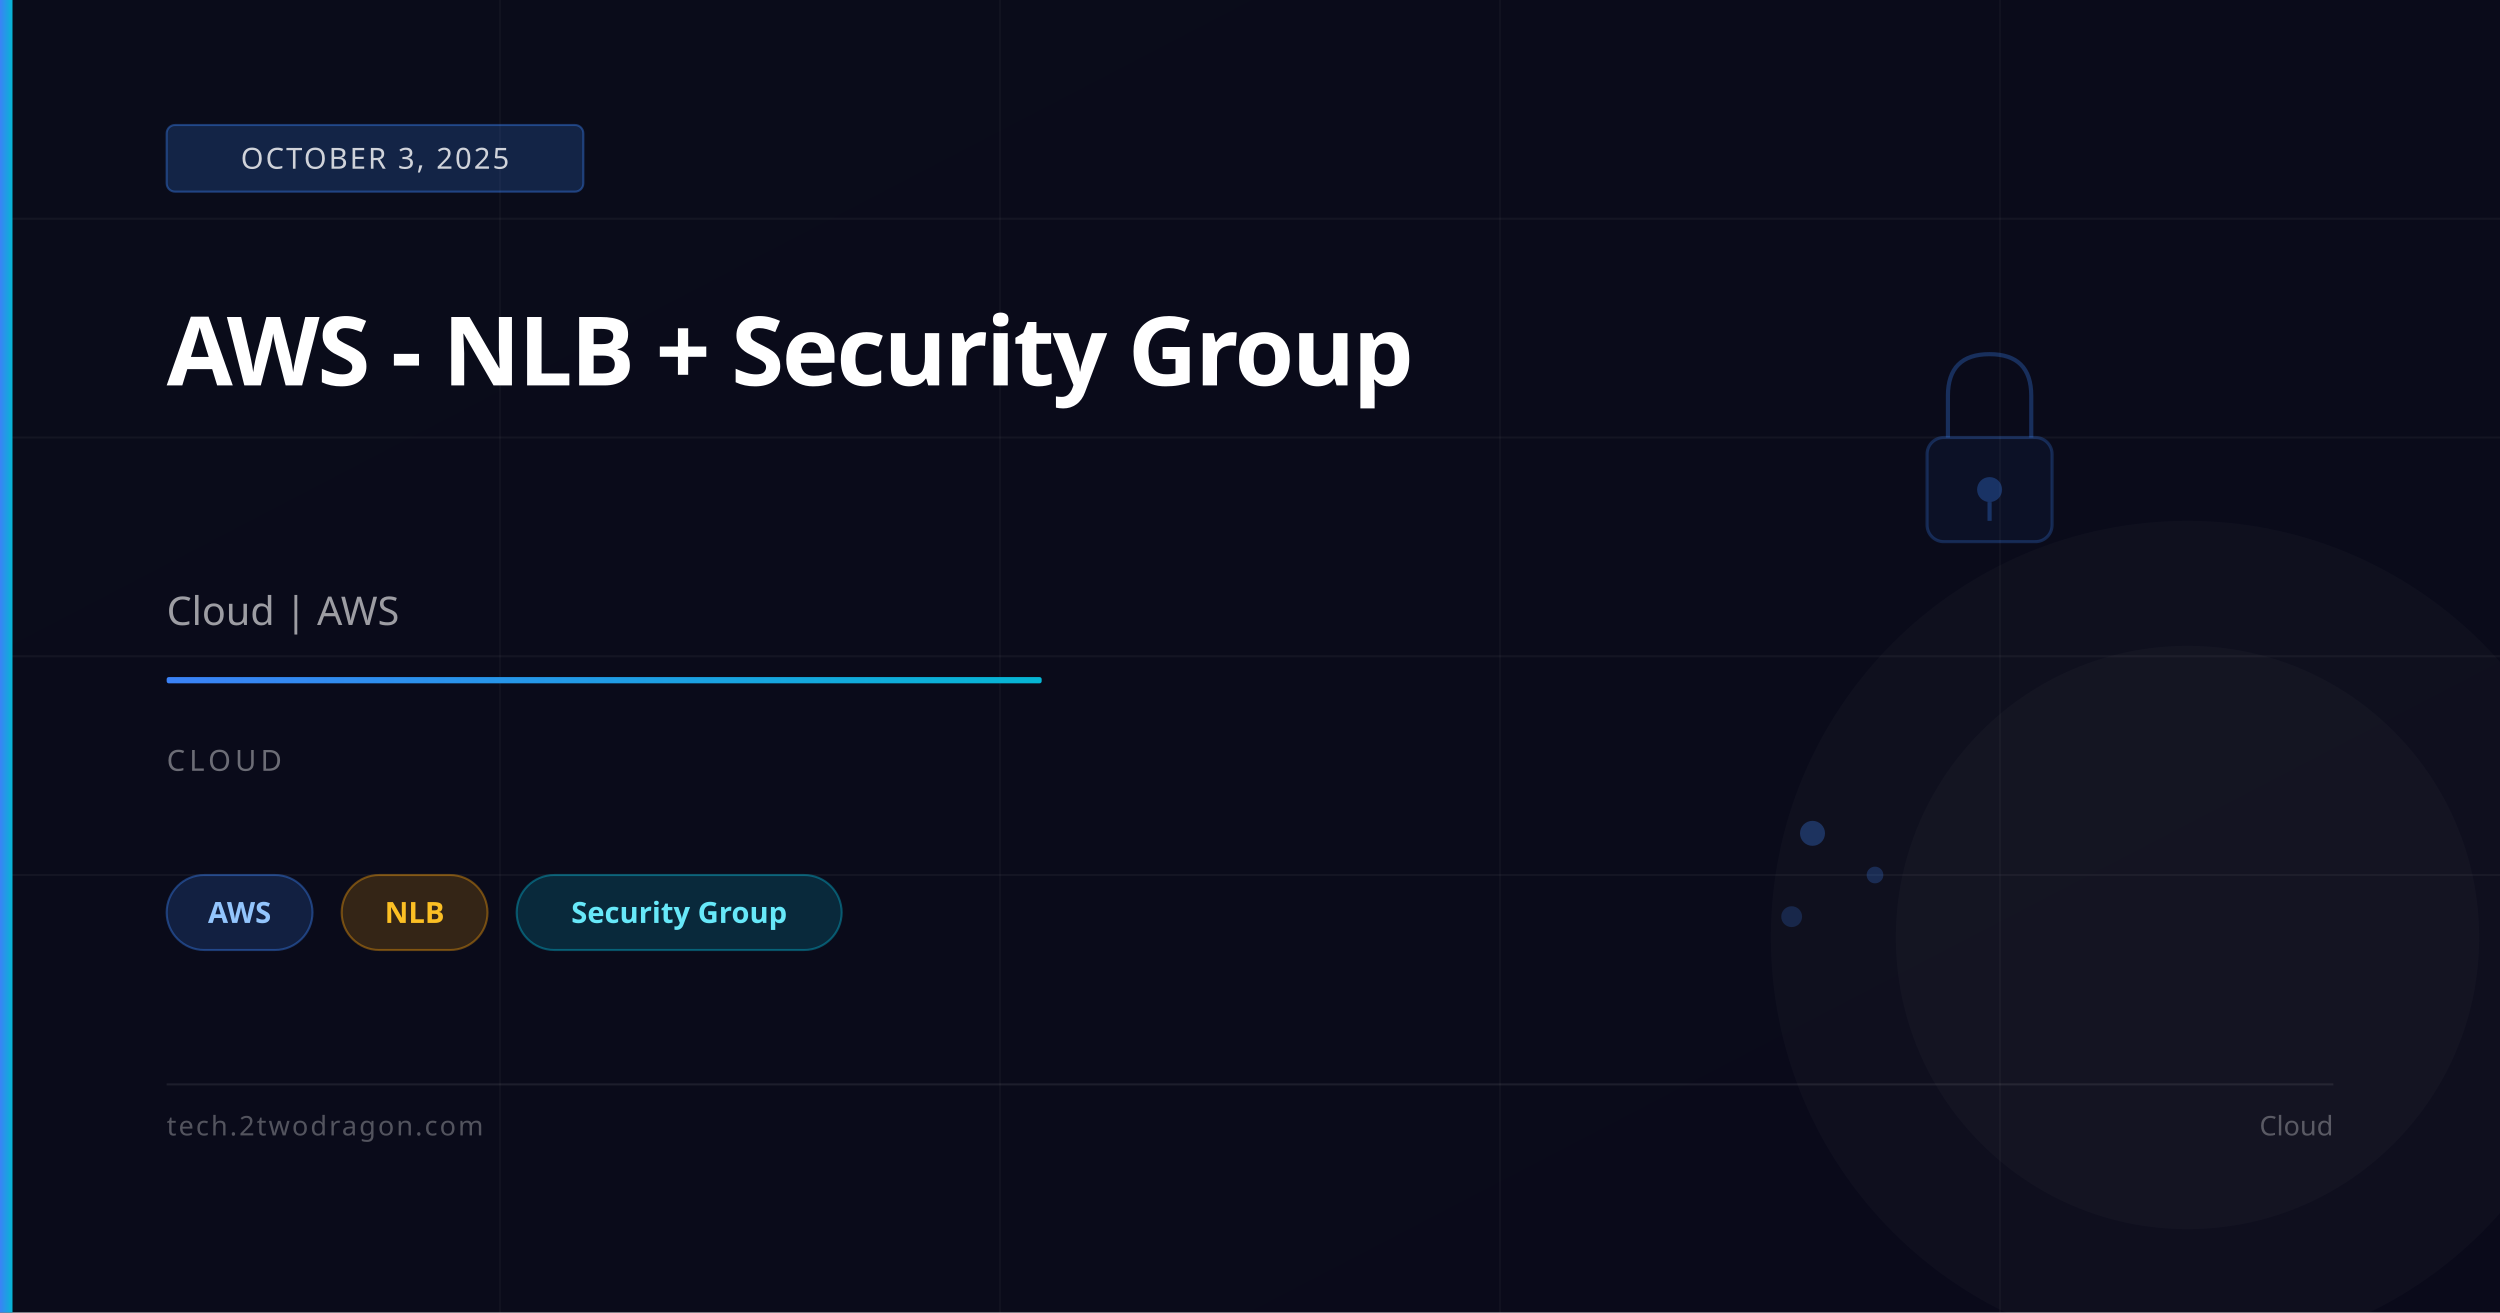
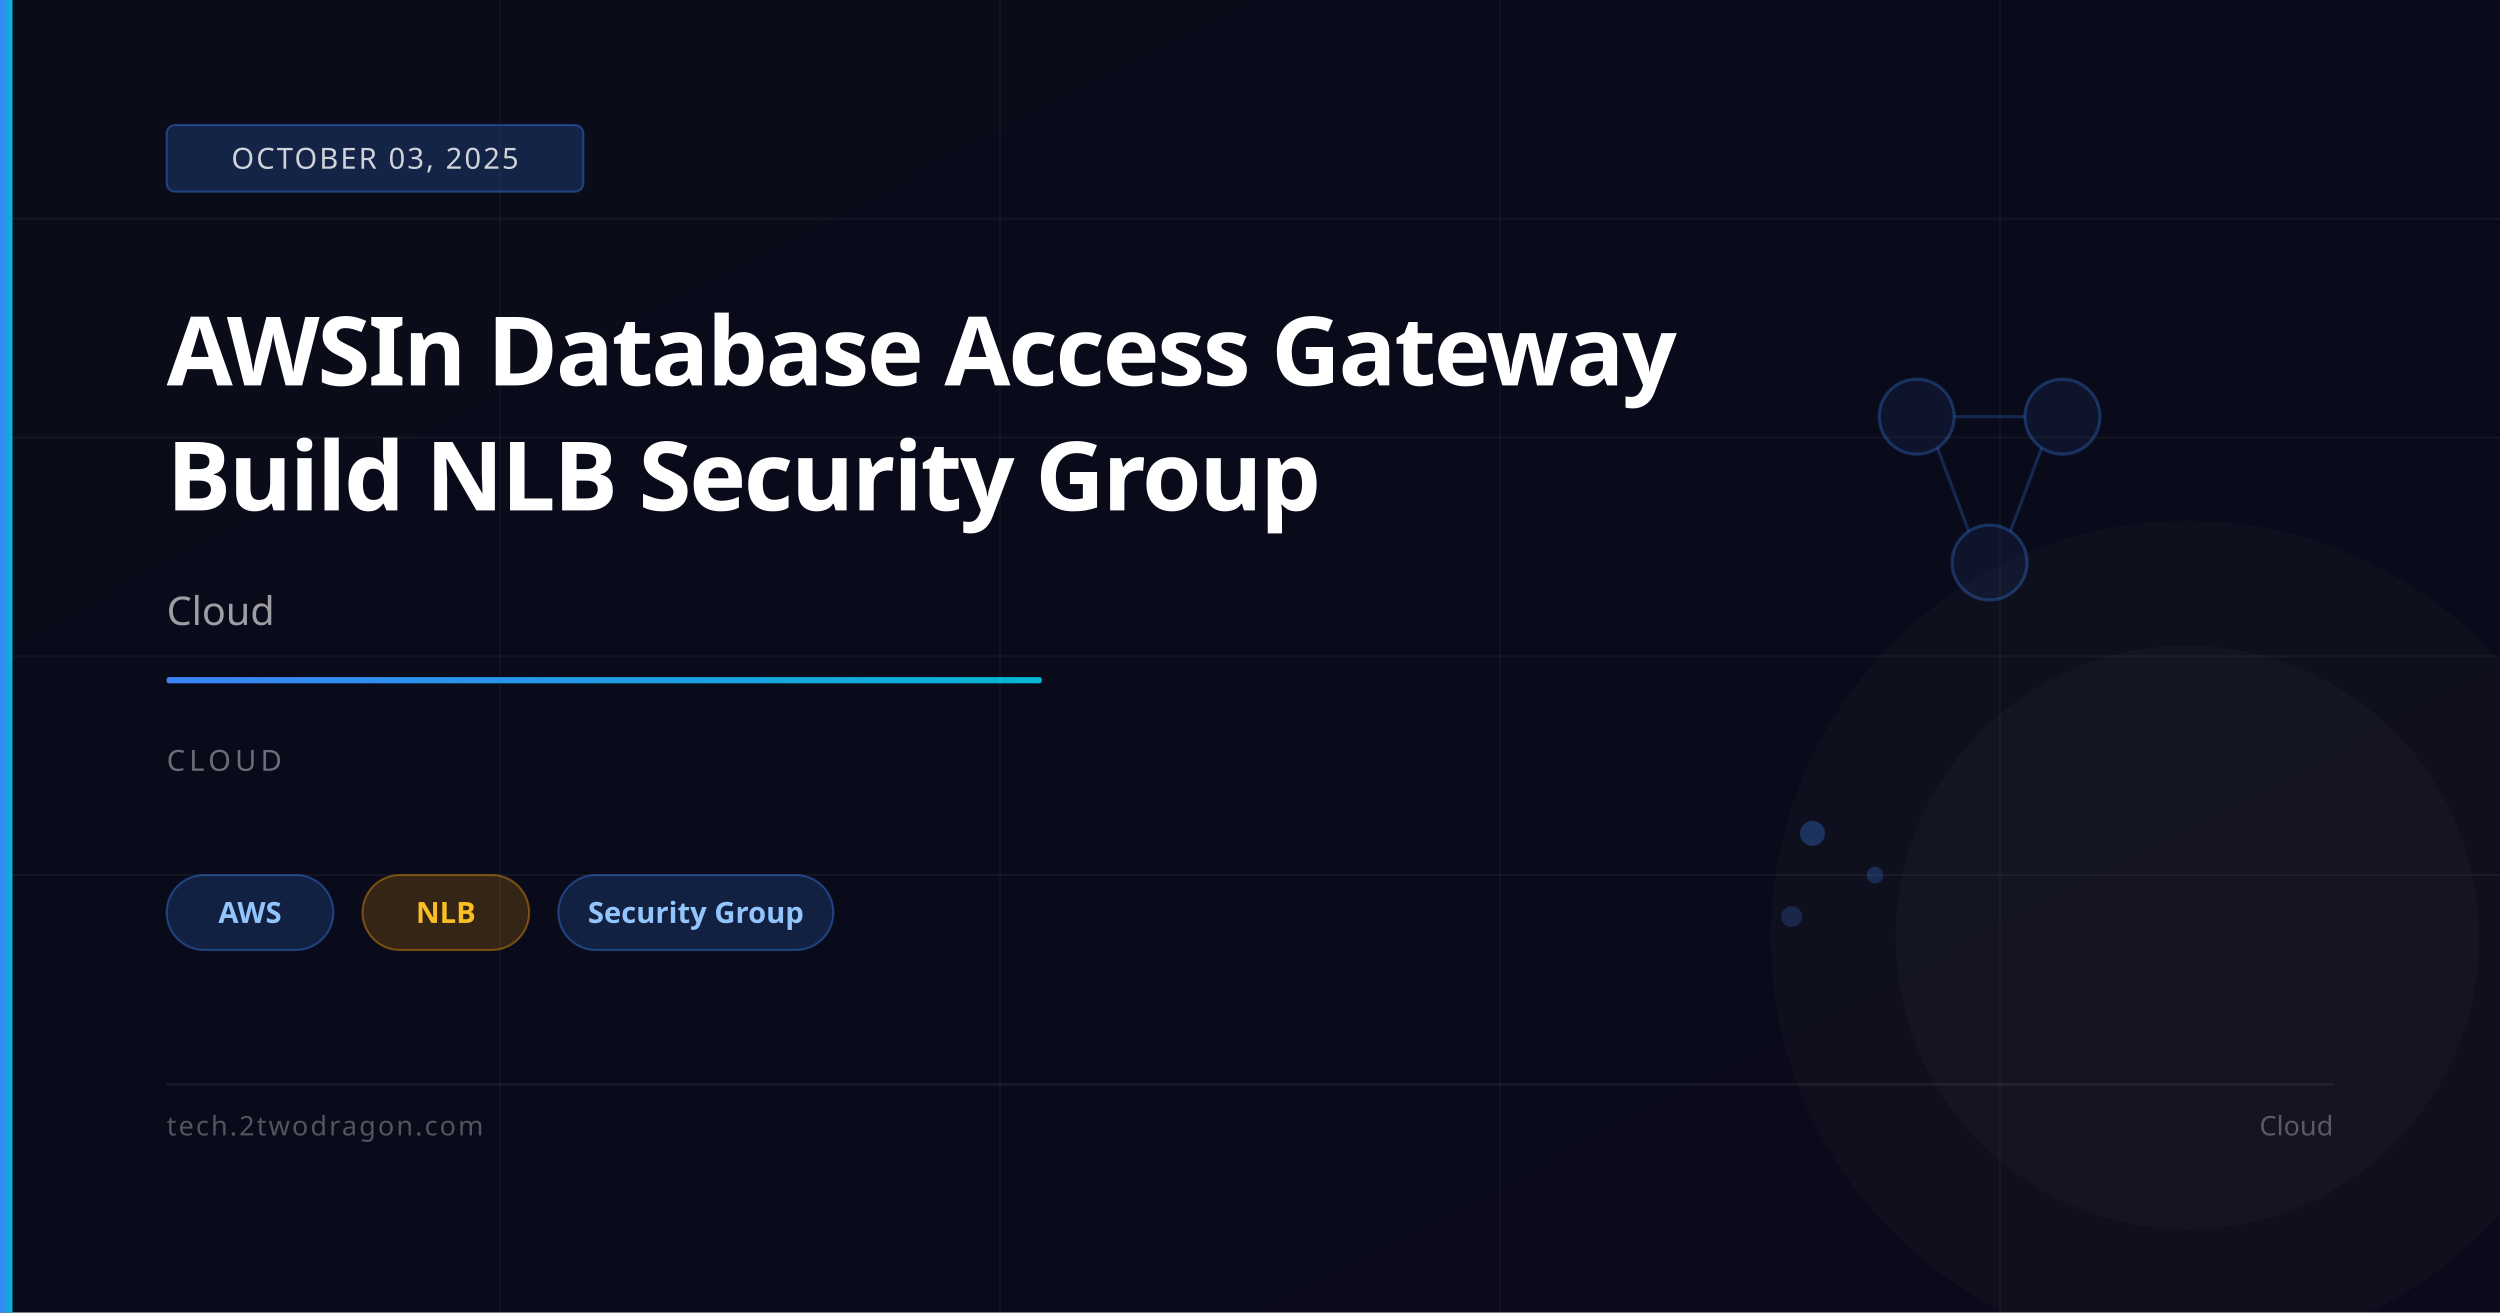
<svg xmlns="http://www.w3.org/2000/svg" viewBox="0 0 1200 630" width="1200" height="630">
  <defs>
    <linearGradient id="bg" x1="0%" y1="0%" x2="100%" y2="100%">
      <stop offset="0%" stop-color="#0a0c1a" />
      <stop offset="100%" stop-color="#0a0a1a" />
    </linearGradient>
    <linearGradient id="accent" x1="0%" y1="0%" x2="100%" y2="0%">
      <stop offset="0%" stop-color="#3b82f6" />
      <stop offset="100%" stop-color="#06b6d4" />
    </linearGradient>
  </defs>
  <rect width="1200" height="630" fill="url(#bg)" />
  <line x1="0" y1="105" x2="1200" y2="105" stroke="rgba(255,255,255,0.04)" stroke-width="1" />
  <line x1="0" y1="210" x2="1200" y2="210" stroke="rgba(255,255,255,0.04)" stroke-width="1" />
  <line x1="0" y1="315" x2="1200" y2="315" stroke="rgba(255,255,255,0.04)" stroke-width="1" />
  <line x1="0" y1="420" x2="1200" y2="420" stroke="rgba(255,255,255,0.04)" stroke-width="1" />
  <line x1="240" y1="0" x2="240" y2="630" stroke="rgba(255,255,255,0.03)" stroke-width="1" />
  <line x1="480" y1="0" x2="480" y2="630" stroke="rgba(255,255,255,0.03)" stroke-width="1" />
  <line x1="720" y1="0" x2="720" y2="630" stroke="rgba(255,255,255,0.03)" stroke-width="1" />
  <line x1="960" y1="0" x2="960" y2="630" stroke="rgba(255,255,255,0.03)" stroke-width="1" />
-   <rect x="925" y="210" width="60" height="50" rx="8" fill="rgba(59,130,246,0.06)" stroke="rgba(59,130,246,0.25)" stroke-width="1.5" />
-   <path d="M935,210 L935,190 Q935,170 955,170 Q975,170 975,190 L975,210" fill="none" stroke="rgba(59,130,246,0.3)" stroke-width="2" />
-   <circle cx="955" cy="235" r="6" fill="rgba(59,130,246,0.3)" />
-   <line x1="955" y1="241" x2="955" y2="250" stroke="rgba(59,130,246,0.3)" stroke-width="2" />
+   <circle cx="920" cy="200" r="18" fill="rgba(59,130,246,0.08)" stroke="rgba(59,130,246,0.3)" stroke-width="1.5" />
+   <circle cx="990" cy="200" r="18" fill="rgba(59,130,246,0.08)" stroke="rgba(59,130,246,0.3)" stroke-width="1.5" />
+   <circle cx="955" cy="270" r="18" fill="rgba(59,130,246,0.08)" stroke="rgba(59,130,246,0.3)" stroke-width="1.5" />
+   <line x1="938" y1="200" x2="972" y2="200" stroke="rgba(59,130,246,0.25)" stroke-width="1.5" />
+   <line x1="930" y1="215" x2="945" y2="255" stroke="rgba(59,130,246,0.25)" stroke-width="1.5" />
+   <line x1="980" y1="215" x2="965" y2="255" stroke="rgba(59,130,246,0.25)" stroke-width="1.5" />
  <circle cx="870" cy="400" r="6" fill="rgba(59,130,246,0.3)" />
  <circle cx="900" cy="420" r="4" fill="rgba(59,130,246,0.25)" />
  <circle cx="860" cy="440" r="5" fill="rgba(59,130,246,0.2)" />
  <circle cx="1050" cy="450" r="200" fill="rgba(255,255,255,0.02)" />
  <circle cx="1050" cy="450" r="140" fill="rgba(255,255,255,0.02)" />
  <rect x="0" y="0" width="6" height="630" fill="url(#accent)" />
  <rect x="80" y="60" width="200" height="32" rx="4" fill="rgba(59,130,246,0.2)" stroke="rgba(59,130,246,0.4)" stroke-width="1" />
-   <text x="180" y="81" font-family="system-ui,sans-serif" font-size="14" fill="rgba(255,255,255,0.8)" text-anchor="middle" letter-spacing="1">OCTOBER 3, 2025</text>
-   <text x="80" y="185" font-family="system-ui,sans-serif" font-size="46" font-weight="700" fill="white" letter-spacing="-1">AWS - NLB + Security Group</text>
-   <text x="80" y="300" font-family="system-ui,sans-serif" font-size="19" fill="rgba(255,255,255,0.6)">Cloud | AWS</text>
+   <text x="180" y="81" font-family="system-ui,sans-serif" font-size="14" fill="rgba(255,255,255,0.8)" text-anchor="middle" letter-spacing="1">OCTOBER 03, 2025</text>
+   <text x="80" y="185" font-family="system-ui,sans-serif" font-size="46" font-weight="700" fill="white" letter-spacing="-1">AWSIn Database Access Gateway</text>
+   <text x="80" y="245" font-family="system-ui,sans-serif" font-size="46" font-weight="700" fill="white" letter-spacing="-1">Build NLB Security Group</text>
+   <text x="80" y="300" font-family="system-ui,sans-serif" font-size="19" fill="rgba(255,255,255,0.6)">Cloud</text>
  <rect x="80" y="325" width="420" height="3" rx="1" fill="url(#accent)" />
  <text x="80" y="370" font-family="system-ui,sans-serif" font-size="14" fill="rgba(255,255,255,0.4)" letter-spacing="2">CLOUD</text>
-   <rect x="80" y="420" width="70" height="36" rx="18" fill="rgba(59,130,246,0.18)" stroke="rgba(59,130,246,0.4)" stroke-width="1" />
-   <text x="115" y="443" font-family="system-ui,sans-serif" font-size="14" fill="#93c5fd" text-anchor="middle" font-weight="600">AWS</text>
-   <rect x="164" y="420" width="70" height="36" rx="18" fill="rgba(245,158,11,0.18)" stroke="rgba(245,158,11,0.4)" stroke-width="1" />
-   <text x="199" y="443" font-family="system-ui,sans-serif" font-size="14" fill="#fbbf24" text-anchor="middle" font-weight="600">NLB</text>
-   <rect x="248" y="420" width="156" height="36" rx="18" fill="rgba(6,182,212,0.18)" stroke="rgba(6,182,212,0.4)" stroke-width="1" />
-   <text x="326" y="443" font-family="system-ui,sans-serif" font-size="14" fill="#67e8f9" text-anchor="middle" font-weight="600">Security Group</text>
+   <rect x="80" y="420" width="80" height="36" rx="18" fill="rgba(59,130,246,0.18)" stroke="rgba(59,130,246,0.4)" stroke-width="1" />
+   <text x="120" y="443" font-family="system-ui,sans-serif" font-size="14" fill="#93c5fd" text-anchor="middle" font-weight="600">AWS</text>
+   <rect x="174" y="420" width="80" height="36" rx="18" fill="rgba(245,158,11,0.18)" stroke="rgba(245,158,11,0.4)" stroke-width="1" />
+   <text x="214" y="443" font-family="system-ui,sans-serif" font-size="14" fill="#fbbf24" text-anchor="middle" font-weight="600">NLB</text>
+   <rect x="268" y="420" width="132" height="36" rx="18" fill="rgba(59,130,246,0.18)" stroke="rgba(59,130,246,0.4)" stroke-width="1" />
+   <text x="334" y="443" font-family="system-ui,sans-serif" font-size="14" fill="#93c5fd" text-anchor="middle" font-weight="600">Security Group</text>
  <rect x="80" y="520" width="1040" height="1" fill="rgba(255,255,255,0.08)" />
  <text x="80" y="545" font-family="system-ui,sans-serif" font-size="13" fill="rgba(255,255,255,0.3)" letter-spacing="1">tech.2twodragon.com</text>
  <text x="1120" y="545" font-family="system-ui,sans-serif" font-size="13" fill="rgba(255,255,255,0.3)" text-anchor="end">Cloud</text>
</svg>
